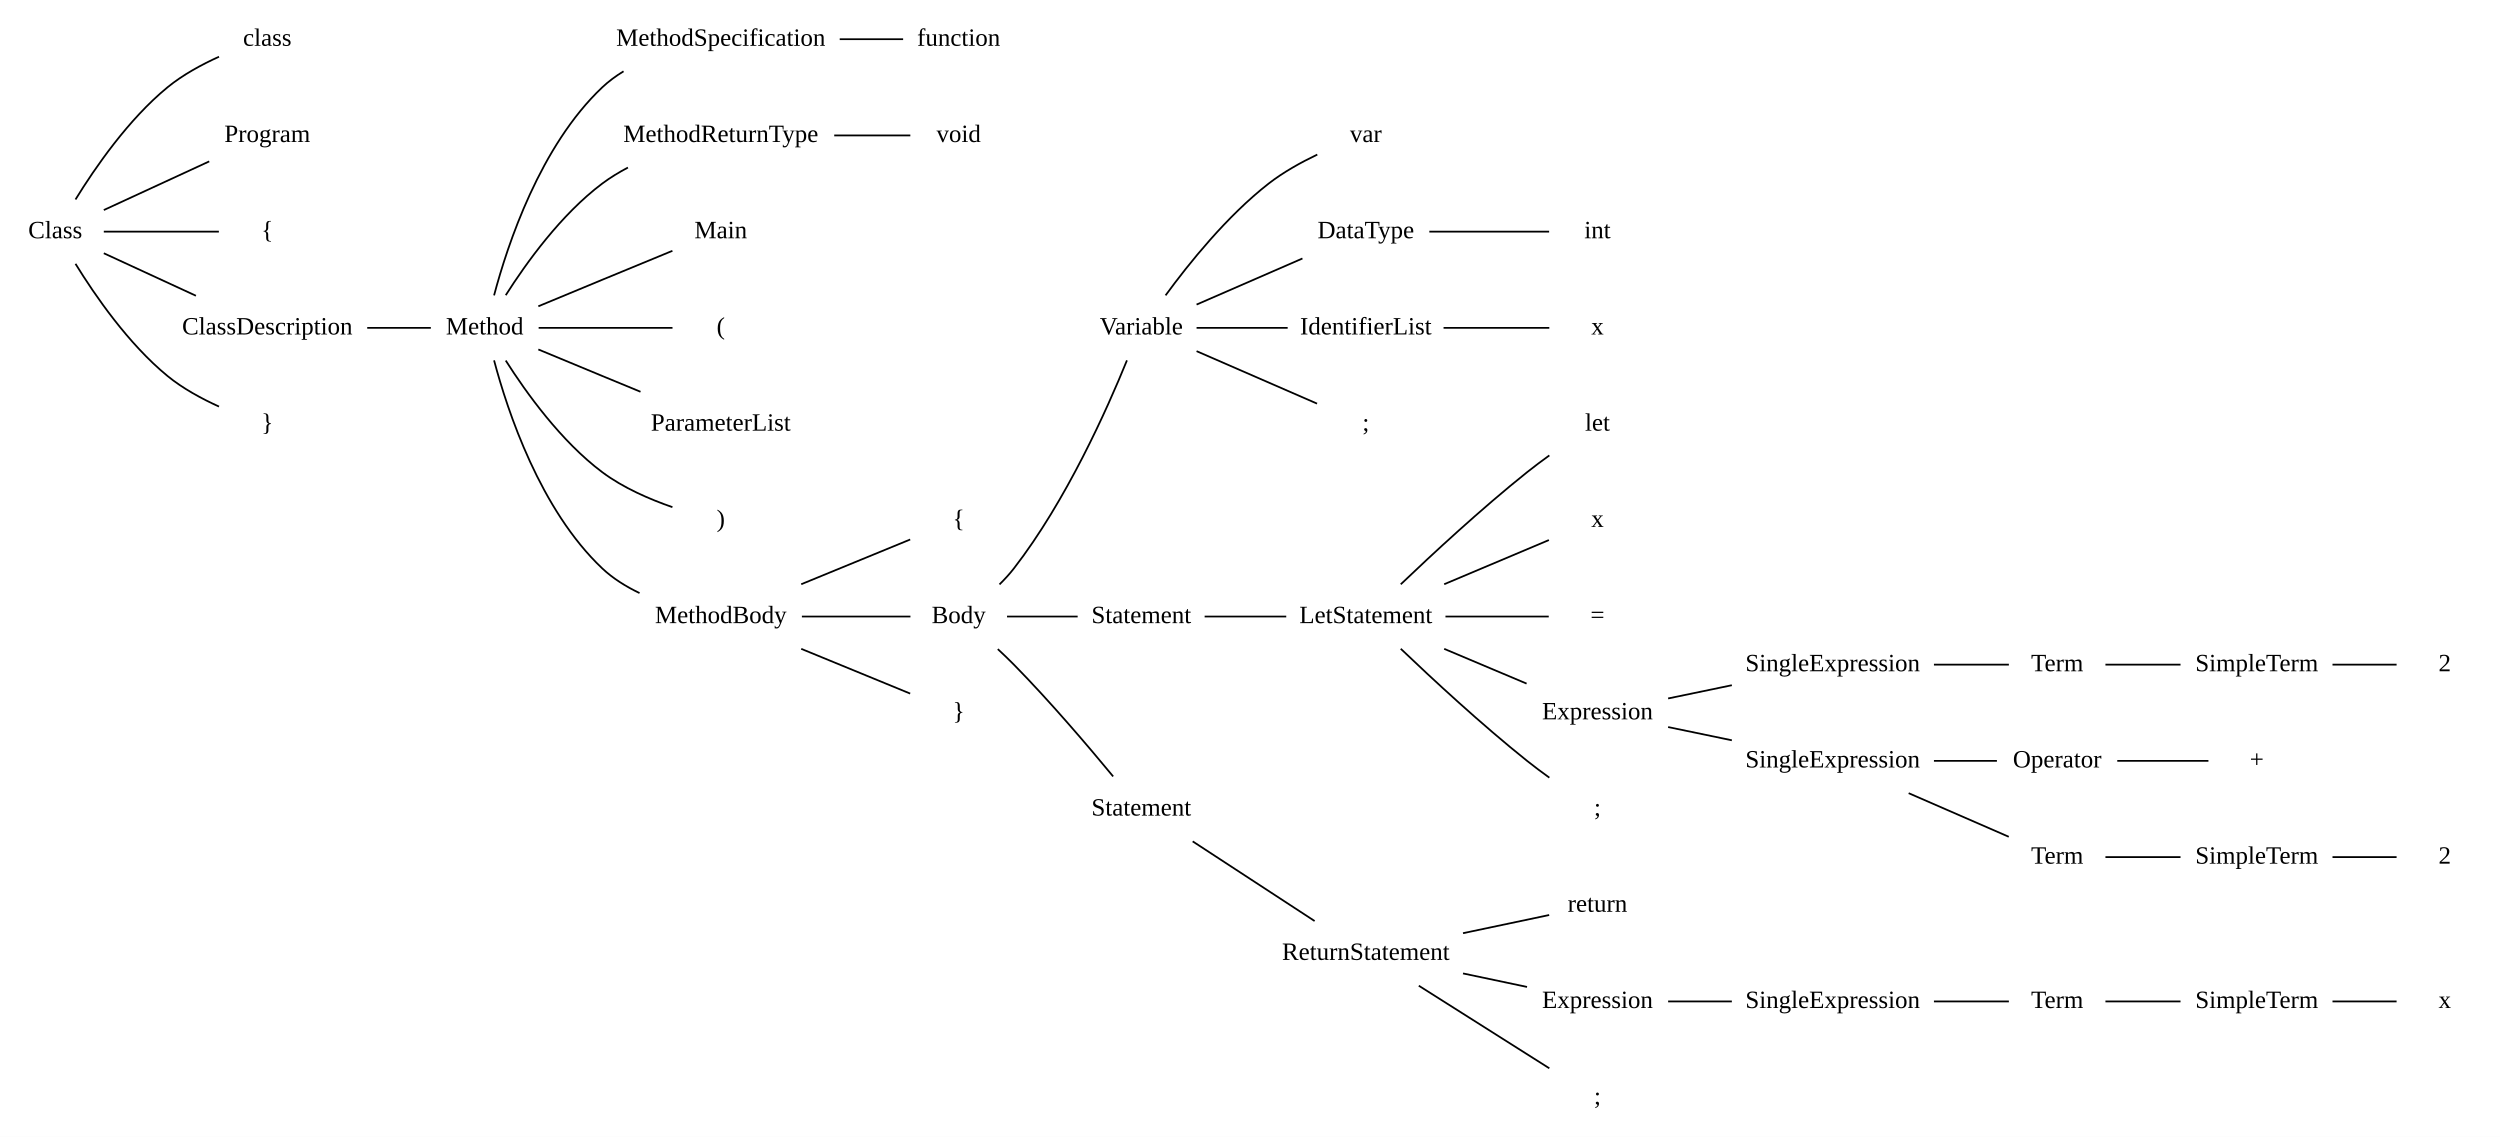
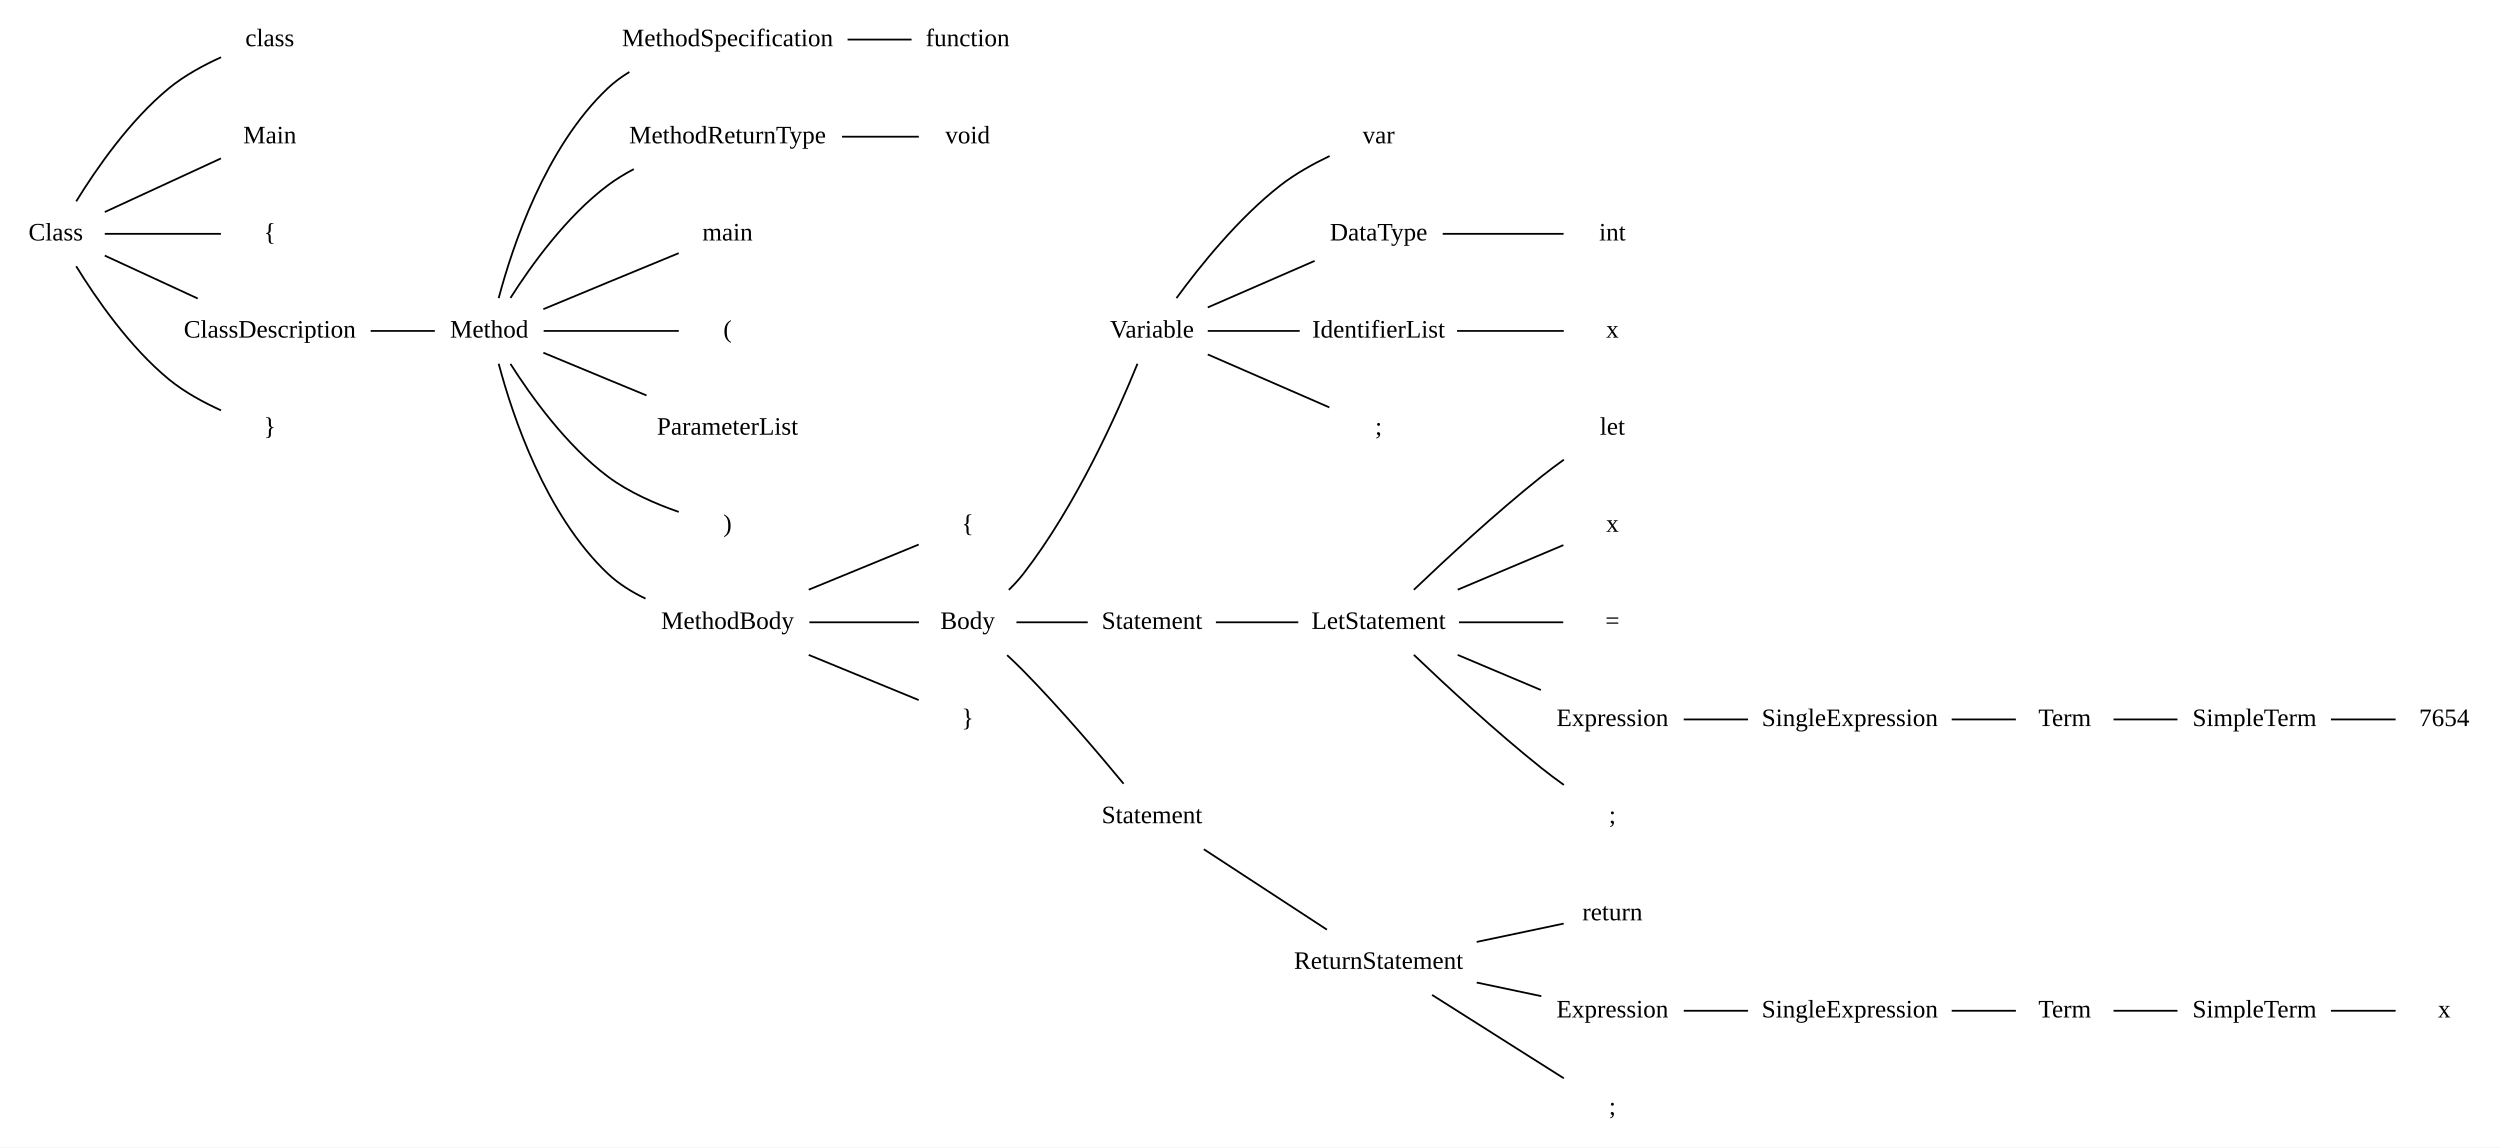
- <svg xmlns="http://www.w3.org/2000/svg" width="1403pt" height="638pt" viewBox="0.00 0.00 1403.00 638.00">
+ <svg xmlns="http://www.w3.org/2000/svg" width="1390pt" height="638pt" viewBox="0.00 0.00 1390.00 638.00">
  <g id="graph0" class="graph" transform="scale(1 1) rotate(0) translate(4 634)">
-     <polygon fill="white" stroke="none" points="-4,4 -4,-634 1399,-634 1399,4 -4,4" />
+     <polygon fill="white" stroke="none" points="-4,4 -4,-634 1386,-634 1386,4 -4,4" />
    <g id="node1" class="node">
      <text text-anchor="middle" x="27" y="-500.3" font-family="Times New Roman,serif" font-size="14.00">Class</text>
    </g>
    <g id="node2" class="node">
      <text text-anchor="middle" x="146" y="-608.3" font-family="Times New Roman,serif" font-size="14.00">class</text>
    </g>
    <g id="edge1" class="edge">
      <path fill="none" stroke="black" d="M38.375,-522.048C49.35,-539.883 68.091,-567.031 90,-585 98.554,-592.015 109.235,-597.787 118.903,-602.167" />
    </g>
    <g id="node3" class="node">
-       <text text-anchor="middle" x="146" y="-554.3" font-family="Times New Roman,serif" font-size="14.00">Program</text>
+       <text text-anchor="middle" x="146" y="-554.3" font-family="Times New Roman,serif" font-size="14.00">Main</text>
    </g>
    <g id="edge2" class="edge">
-       <path fill="none" stroke="black" d="M54.257,-516.119C71.774,-524.204 94.901,-534.877 113.422,-543.426" />
+       <path fill="none" stroke="black" d="M54.257,-516.119C73.526,-525.012 99.582,-537.038 118.831,-545.922" />
    </g>
    <g id="node4" class="node">
      <text text-anchor="middle" x="146" y="-500.3" font-family="Times New Roman,serif" font-size="14.00">{</text>
    </g>
    <g id="edge3" class="edge">
      <path fill="none" stroke="black" d="M54.257,-504C73.526,-504 99.582,-504 118.831,-504" />
    </g>
    <g id="node5" class="node">
      <text text-anchor="middle" x="146" y="-446.3" font-family="Times New Roman,serif" font-size="14.00">ClassDescription</text>
    </g>
-     <g id="edge50" class="edge">
+     <g id="edge44" class="edge">
      <path fill="none" stroke="black" d="M54.257,-491.881C69.484,-484.854 88.948,-475.87 105.943,-468.026" />
    </g>
-     <g id="node52" class="node">
+     <g id="node46" class="node">
      <text text-anchor="middle" x="146" y="-392.3" font-family="Times New Roman,serif" font-size="14.00">}</text>
    </g>
-     <g id="edge51" class="edge">
+     <g id="edge45" class="edge">
      <path fill="none" stroke="black" d="M38.375,-485.952C49.35,-468.117 68.091,-440.969 90,-423 98.554,-415.985 109.235,-410.213 118.903,-405.833" />
    </g>
    <g id="node6" class="node">
      <text text-anchor="middle" x="268" y="-446.3" font-family="Times New Roman,serif" font-size="14.00">Method</text>
    </g>
-     <g id="edge49" class="edge">
+     <g id="edge43" class="edge">
      <path fill="none" stroke="black" d="M202.083,-450C214.406,-450 227.007,-450 237.789,-450" />
    </g>
    <g id="node7" class="node">
      <text text-anchor="middle" x="400.5" y="-608.3" font-family="Times New Roman,serif" font-size="14.00">MethodSpecification</text>
    </g>
    <g id="edge5" class="edge">
      <path fill="none" stroke="black" d="M273.273,-468.233C280.842,-496.779 299.193,-552.146 334,-585 337.578,-588.377 341.637,-591.358 345.939,-593.984" />
    </g>
    <g id="node9" class="node">
      <text text-anchor="middle" x="400.5" y="-554.3" font-family="Times New Roman,serif" font-size="14.00">MethodReturnType</text>
    </g>
    <g id="edge7" class="edge">
      <path fill="none" stroke="black" d="M279.825,-468.334C291.291,-486.39 310.908,-513.708 334,-531 338.43,-534.318 343.327,-537.303 348.389,-539.971" />
    </g>
    <g id="node11" class="node">
-       <text text-anchor="middle" x="400.5" y="-500.3" font-family="Times New Roman,serif" font-size="14.00">Main</text>
+       <text text-anchor="middle" x="400.5" y="-500.3" font-family="Times New Roman,serif" font-size="14.00">main</text>
    </g>
    <g id="edge8" class="edge">
      <path fill="none" stroke="black" d="M298.114,-462.113C309.328,-466.774 322.257,-472.141 334,-477 346.956,-482.361 361.362,-488.302 373.357,-493.243" />
    </g>
    <g id="node12" class="node">
      <text text-anchor="middle" x="400.5" y="-446.3" font-family="Times New Roman,serif" font-size="14.00">(</text>
    </g>
    <g id="edge9" class="edge">
      <path fill="none" stroke="black" d="M298.287,-450C320.831,-450 351.705,-450 373.407,-450" />
    </g>
    <g id="node13" class="node">
      <text text-anchor="middle" x="400.5" y="-392.3" font-family="Times New Roman,serif" font-size="14.00">ParameterList</text>
    </g>
    <g id="edge10" class="edge">
      <path fill="none" stroke="black" d="M298.114,-437.887C309.328,-433.226 322.257,-427.859 334,-423 340.933,-420.131 348.281,-417.097 355.452,-414.138" />
    </g>
    <g id="node14" class="node">
      <text text-anchor="middle" x="400.5" y="-338.3" font-family="Times New Roman,serif" font-size="14.00">)</text>
    </g>
    <g id="edge11" class="edge">
      <path fill="none" stroke="black" d="M279.825,-431.666C291.291,-413.61 310.908,-386.292 334,-369 345.716,-360.227 360.693,-353.775 373.368,-349.384" />
    </g>
    <g id="node15" class="node">
      <text text-anchor="middle" x="400.5" y="-284.3" font-family="Times New Roman,serif" font-size="14.00">MethodBody</text>
    </g>
-     <g id="edge48" class="edge">
+     <g id="edge42" class="edge">
      <path fill="none" stroke="black" d="M273.273,-431.767C280.842,-403.221 299.193,-347.854 334,-315 339.993,-309.343 347.335,-304.798 354.911,-301.17" />
    </g>
    <g id="node8" class="node">
      <text text-anchor="middle" x="534" y="-608.3" font-family="Times New Roman,serif" font-size="14.00">function</text>
    </g>
    <g id="edge4" class="edge">
      <path fill="none" stroke="black" d="M467.25,-612C479.707,-612 492.163,-612 502.831,-612" />
    </g>
    <g id="node10" class="node">
      <text text-anchor="middle" x="534" y="-554.3" font-family="Times New Roman,serif" font-size="14.00">void</text>
    </g>
    <g id="edge6" class="edge">
      <path fill="none" stroke="black" d="M464.169,-558C479.251,-558 494.55,-558 506.882,-558" />
    </g>
    <g id="node16" class="node">
      <text text-anchor="middle" x="534" y="-338.3" font-family="Times New Roman,serif" font-size="14.00">{</text>
    </g>
    <g id="edge12" class="edge">
      <path fill="none" stroke="black" d="M445.653,-306.131C465.948,-314.465 489.331,-324.068 506.794,-331.238" />
    </g>
    <g id="node17" class="node">
      <text text-anchor="middle" x="534" y="-284.3" font-family="Times New Roman,serif" font-size="14.00">Body</text>
    </g>
-     <g id="edge46" class="edge">
+     <g id="edge40" class="edge">
      <path fill="none" stroke="black" d="M446.02,-288C466.287,-288 489.568,-288 506.941,-288" />
    </g>
-     <g id="node51" class="node">
+     <g id="node45" class="node">
      <text text-anchor="middle" x="534" y="-230.3" font-family="Times New Roman,serif" font-size="14.00">}</text>
    </g>
-     <g id="edge47" class="edge">
+     <g id="edge41" class="edge">
      <path fill="none" stroke="black" d="M445.653,-269.869C465.948,-261.535 489.331,-251.932 506.794,-244.762" />
    </g>
    <g id="node18" class="node">
      <text text-anchor="middle" x="636.5" y="-446.3" font-family="Times New Roman,serif" font-size="14.00">Variable</text>
    </g>
    <g id="edge19" class="edge">
      <path fill="none" stroke="black" d="M556.918,-306.012C559.807,-308.863 562.595,-311.899 565,-315 594.328,-352.819 617.427,-404.645 628.444,-431.766" />
    </g>
    <g id="node25" class="node">
      <text text-anchor="middle" x="636.5" y="-284.3" font-family="Times New Roman,serif" font-size="14.00">Statement</text>
    </g>
-     <g id="edge36" class="edge">
+     <g id="edge30" class="edge">
      <path fill="none" stroke="black" d="M561.143,-288C573.24,-288 587.78,-288 600.782,-288" />
    </g>
-     <g id="node42" class="node">
+     <g id="node36" class="node">
      <text text-anchor="middle" x="636.5" y="-176.3" font-family="Times New Roman,serif" font-size="14.00">Statement</text>
    </g>
-     <g id="edge45" class="edge">
+     <g id="edge39" class="edge">
      <path fill="none" stroke="black" d="M555.964,-269.73C559.052,-266.868 562.15,-263.898 565,-261 585.263,-240.398 606.833,-215.05 620.7,-198.255" />
    </g>
    <g id="node19" class="node">
      <text text-anchor="middle" x="762.5" y="-554.3" font-family="Times New Roman,serif" font-size="14.00">var</text>
    </g>
    <g id="edge13" class="edge">
      <path fill="none" stroke="black" d="M650.116,-468.237C663.072,-485.963 684.601,-512.803 708,-531 716.213,-537.387 726.173,-542.904 735.262,-547.256" />
    </g>
    <g id="node20" class="node">
      <text text-anchor="middle" x="762.5" y="-500.3" font-family="Times New Roman,serif" font-size="14.00">DataType</text>
    </g>
    <g id="edge15" class="edge">
      <path fill="none" stroke="black" d="M667.517,-463.072C685.436,-470.875 708.263,-480.816 726.933,-488.947" />
    </g>
    <g id="node22" class="node">
      <text text-anchor="middle" x="762.5" y="-446.3" font-family="Times New Roman,serif" font-size="14.00">IdentifierList</text>
    </g>
    <g id="edge17" class="edge">
      <path fill="none" stroke="black" d="M667.517,-450C682.856,-450 701.791,-450 718.636,-450" />
    </g>
    <g id="node24" class="node">
      <text text-anchor="middle" x="762.5" y="-392.3" font-family="Times New Roman,serif" font-size="14.00">;</text>
    </g>
    <g id="edge18" class="edge">
      <path fill="none" stroke="black" d="M667.517,-436.928C688.16,-427.939 715.316,-416.112 735.127,-407.485" />
    </g>
    <g id="node21" class="node">
      <text text-anchor="middle" x="892.5" y="-500.3" font-family="Times New Roman,serif" font-size="14.00">int</text>
    </g>
    <g id="edge14" class="edge">
      <path fill="none" stroke="black" d="M798.139,-504C819.314,-504 845.963,-504 865.365,-504" />
    </g>
    <g id="node23" class="node">
      <text text-anchor="middle" x="892.5" y="-446.3" font-family="Times New Roman,serif" font-size="14.00">x</text>
    </g>
    <g id="edge16" class="edge">
      <path fill="none" stroke="black" d="M806.122,-450C825.758,-450 848.427,-450 865.47,-450" />
    </g>
    <g id="node26" class="node">
      <text text-anchor="middle" x="762.5" y="-284.3" font-family="Times New Roman,serif" font-size="14.00">LetStatement</text>
    </g>
-     <g id="edge35" class="edge">
+     <g id="edge29" class="edge">
      <path fill="none" stroke="black" d="M672.041,-288C686.23,-288 702.823,-288 717.839,-288" />
    </g>
    <g id="node27" class="node">
      <text text-anchor="middle" x="892.5" y="-392.3" font-family="Times New Roman,serif" font-size="14.00">let</text>
    </g>
    <g id="edge20" class="edge">
      <path fill="none" stroke="black" d="M782.104,-306.087C799.803,-322.989 827.448,-348.606 853,-369 856.956,-372.157 861.254,-375.369 865.496,-378.424" />
    </g>
    <g id="node28" class="node">
      <text text-anchor="middle" x="892.5" y="-338.3" font-family="Times New Roman,serif" font-size="14.00">x</text>
    </g>
    <g id="edge21" class="edge">
      <path fill="none" stroke="black" d="M806.478,-306.131C825.942,-314.343 848.325,-323.786 865.238,-330.921" />
    </g>
    <g id="node29" class="node">
      <text text-anchor="middle" x="892.5" y="-284.3" font-family="Times New Roman,serif" font-size="14.00">=</text>
    </g>
    <g id="edge22" class="edge">
      <path fill="none" stroke="black" d="M807.192,-288C826.457,-288 848.46,-288 865.157,-288" />
    </g>
    <g id="node30" class="node">
      <text text-anchor="middle" x="892.5" y="-230.3" font-family="Times New Roman,serif" font-size="14.00">Expression</text>
    </g>
+     <g id="edge27" class="edge">
+       <path fill="none" stroke="black" d="M806.478,-269.869C821.44,-263.557 838.125,-256.518 852.725,-250.358" />
+     </g>
+     <g id="node35" class="node">
+       <text text-anchor="middle" x="892.5" y="-176.3" font-family="Times New Roman,serif" font-size="14.00">;</text>
+     </g>
+     <g id="edge28" class="edge">
+       <path fill="none" stroke="black" d="M782.104,-269.913C799.803,-253.011 827.448,-227.394 853,-207 856.956,-203.843 861.254,-200.631 865.496,-197.576" />
+     </g>
+     <g id="node31" class="node">
+       <text text-anchor="middle" x="1024.5" y="-230.3" font-family="Times New Roman,serif" font-size="14.00">SingleExpression</text>
+     </g>
+     <g id="edge26" class="edge">
+       <path fill="none" stroke="black" d="M932.152,-234C943.379,-234 955.868,-234 967.916,-234" />
+     </g>
+     <g id="node32" class="node">
+       <text text-anchor="middle" x="1144" y="-230.3" font-family="Times New Roman,serif" font-size="14.00">Term</text>
+     </g>
+     <g id="edge25" class="edge">
+       <path fill="none" stroke="black" d="M1081.15,-234C1093.61,-234 1106.25,-234 1116.83,-234" />
+     </g>
+     <g id="node33" class="node">
+       <text text-anchor="middle" x="1249.5" y="-230.3" font-family="Times New Roman,serif" font-size="14.00">SimpleTerm</text>
+     </g>
+     <g id="edge24" class="edge">
+       <path fill="none" stroke="black" d="M1171.12,-234C1181.9,-234 1194.66,-234 1206.68,-234" />
+     </g>
+     <g id="node34" class="node">
+       <text text-anchor="middle" x="1355" y="-230.3" font-family="Times New Roman,serif" font-size="14.00">7654</text>
+     </g>
+     <g id="edge23" class="edge">
+       <path fill="none" stroke="black" d="M1292,-234C1304.15,-234 1317.08,-234 1327.97,-234" />
+     </g>
+     <g id="node37" class="node">
+       <text text-anchor="middle" x="762.5" y="-95.3" font-family="Times New Roman,serif" font-size="14.00">ReturnStatement</text>
+     </g>
+     <g id="edge38" class="edge">
+       <path fill="none" stroke="black" d="M665.328,-161.822C685.75,-148.482 713.365,-130.443 733.765,-117.117" />
+     </g>
+     <g id="node38" class="node">
+       <text text-anchor="middle" x="892.5" y="-122.3" font-family="Times New Roman,serif" font-size="14.00">return</text>
+     </g>
+     <g id="edge31" class="edge">
+       <path fill="none" stroke="black" d="M817.042,-110.294C833.757,-113.82 851.451,-117.552 865.395,-120.493" />
+     </g>
+     <g id="node39" class="node">
+       <text text-anchor="middle" x="892.5" y="-68.3" font-family="Times New Roman,serif" font-size="14.00">Expression</text>
+     </g>
+     <g id="edge36" class="edge">
+       <path fill="none" stroke="black" d="M817.042,-87.706C829.099,-85.163 841.665,-82.512 852.966,-80.128" />
+     </g>
+     <g id="node44" class="node">
+       <text text-anchor="middle" x="892.5" y="-14.3" font-family="Times New Roman,serif" font-size="14.00">;</text>
+     </g>
+     <g id="edge37" class="edge">
+       <path fill="none" stroke="black" d="M792.226,-80.822C814.191,-66.922 844.217,-47.921 865.48,-34.465" />
+     </g>
+     <g id="node40" class="node">
+       <text text-anchor="middle" x="1024.5" y="-68.3" font-family="Times New Roman,serif" font-size="14.00">SingleExpression</text>
+     </g>
+     <g id="edge35" class="edge">
+       <path fill="none" stroke="black" d="M932.152,-72C943.379,-72 955.868,-72 967.916,-72" />
+     </g>
+     <g id="node41" class="node">
+       <text text-anchor="middle" x="1144" y="-68.3" font-family="Times New Roman,serif" font-size="14.00">Term</text>
+     </g>
+     <g id="edge34" class="edge">
+       <path fill="none" stroke="black" d="M1081.15,-72C1093.61,-72 1106.25,-72 1116.83,-72" />
+     </g>
+     <g id="node42" class="node">
+       <text text-anchor="middle" x="1249.5" y="-68.3" font-family="Times New Roman,serif" font-size="14.00">SimpleTerm</text>
+     </g>
    <g id="edge33" class="edge">
-       <path fill="none" stroke="black" d="M806.478,-269.869C821.44,-263.557 838.125,-256.518 852.725,-250.358" />
-     </g>
-     <g id="node41" class="node">
-       <text text-anchor="middle" x="892.5" y="-176.3" font-family="Times New Roman,serif" font-size="14.00">;</text>
-     </g>
-     <g id="edge34" class="edge">
-       <path fill="none" stroke="black" d="M782.104,-269.913C799.803,-253.011 827.448,-227.394 853,-207 856.956,-203.843 861.254,-200.631 865.496,-197.576" />
-     </g>
-     <g id="node31" class="node">
-       <text text-anchor="middle" x="1024.5" y="-257.3" font-family="Times New Roman,serif" font-size="14.00">SingleExpression</text>
-     </g>
-     <g id="edge26" class="edge">
-       <path fill="none" stroke="black" d="M932.152,-242.028C943.379,-244.359 955.868,-246.953 967.916,-249.456" />
-     </g>
-     <g id="node35" class="node">
-       <text text-anchor="middle" x="1024.5" y="-203.3" font-family="Times New Roman,serif" font-size="14.00">SingleExpression</text>
+       <path fill="none" stroke="black" d="M1171.12,-72C1181.9,-72 1194.66,-72 1206.68,-72" />
+     </g>
+     <g id="node43" class="node">
+       <text text-anchor="middle" x="1355" y="-68.3" font-family="Times New Roman,serif" font-size="14.00">x</text>
    </g>
    <g id="edge32" class="edge">
-       <path fill="none" stroke="black" d="M932.152,-225.972C943.379,-223.641 955.868,-221.047 967.916,-218.544" />
-     </g>
-     <g id="node32" class="node">
-       <text text-anchor="middle" x="1150.5" y="-257.3" font-family="Times New Roman,serif" font-size="14.00">Term</text>
-     </g>
-     <g id="edge25" class="edge">
-       <path fill="none" stroke="black" d="M1081.33,-261C1095.99,-261 1111.11,-261 1123.38,-261" />
-     </g>
-     <g id="node33" class="node">
-       <text text-anchor="middle" x="1262.5" y="-257.3" font-family="Times New Roman,serif" font-size="14.00">SimpleTerm</text>
-     </g>
-     <g id="edge24" class="edge">
-       <path fill="none" stroke="black" d="M1177.57,-261C1190.15,-261 1205.55,-261 1219.71,-261" />
-     </g>
-     <g id="node34" class="node">
-       <text text-anchor="middle" x="1368" y="-257.3" font-family="Times New Roman,serif" font-size="14.00">2</text>
-     </g>
-     <g id="edge23" class="edge">
-       <path fill="none" stroke="black" d="M1305,-261C1317.15,-261 1330.08,-261 1340.97,-261" />
-     </g>
-     <g id="node36" class="node">
-       <text text-anchor="middle" x="1150.5" y="-203.3" font-family="Times New Roman,serif" font-size="14.00">Operator</text>
-     </g>
-     <g id="edge28" class="edge">
-       <path fill="none" stroke="black" d="M1081.33,-207C1093.42,-207 1105.82,-207 1116.67,-207" />
-     </g>
-     <g id="node38" class="node">
-       <text text-anchor="middle" x="1150.5" y="-149.3" font-family="Times New Roman,serif" font-size="14.00">Term</text>
-     </g>
-     <g id="edge31" class="edge">
-       <path fill="none" stroke="black" d="M1067.14,-188.869C1085.71,-180.78 1107.03,-171.496 1123.32,-164.4" />
-     </g>
-     <g id="node37" class="node">
-       <text text-anchor="middle" x="1262.5" y="-203.3" font-family="Times New Roman,serif" font-size="14.00">+</text>
-     </g>
-     <g id="edge27" class="edge">
-       <path fill="none" stroke="black" d="M1184.21,-207C1200.54,-207 1220.04,-207 1235.37,-207" />
-     </g>
-     <g id="node39" class="node">
-       <text text-anchor="middle" x="1262.5" y="-149.3" font-family="Times New Roman,serif" font-size="14.00">SimpleTerm</text>
-     </g>
-     <g id="edge30" class="edge">
-       <path fill="none" stroke="black" d="M1177.57,-153C1190.15,-153 1205.55,-153 1219.71,-153" />
-     </g>
-     <g id="node40" class="node">
-       <text text-anchor="middle" x="1368" y="-149.3" font-family="Times New Roman,serif" font-size="14.00">2</text>
-     </g>
-     <g id="edge29" class="edge">
-       <path fill="none" stroke="black" d="M1305,-153C1317.15,-153 1330.08,-153 1340.97,-153" />
-     </g>
-     <g id="node43" class="node">
-       <text text-anchor="middle" x="762.5" y="-95.3" font-family="Times New Roman,serif" font-size="14.00">ReturnStatement</text>
-     </g>
-     <g id="edge44" class="edge">
-       <path fill="none" stroke="black" d="M665.328,-161.822C685.75,-148.482 713.365,-130.443 733.765,-117.117" />
-     </g>
-     <g id="node44" class="node">
-       <text text-anchor="middle" x="892.5" y="-122.3" font-family="Times New Roman,serif" font-size="14.00">return</text>
-     </g>
-     <g id="edge37" class="edge">
-       <path fill="none" stroke="black" d="M817.042,-110.294C833.757,-113.82 851.451,-117.552 865.395,-120.493" />
-     </g>
-     <g id="node45" class="node">
-       <text text-anchor="middle" x="892.5" y="-68.3" font-family="Times New Roman,serif" font-size="14.00">Expression</text>
-     </g>
-     <g id="edge42" class="edge">
-       <path fill="none" stroke="black" d="M817.042,-87.706C829.099,-85.163 841.665,-82.512 852.966,-80.128" />
-     </g>
-     <g id="node50" class="node">
-       <text text-anchor="middle" x="892.5" y="-14.3" font-family="Times New Roman,serif" font-size="14.00">;</text>
-     </g>
-     <g id="edge43" class="edge">
-       <path fill="none" stroke="black" d="M792.226,-80.822C814.191,-66.922 844.217,-47.921 865.48,-34.465" />
-     </g>
-     <g id="node46" class="node">
-       <text text-anchor="middle" x="1024.5" y="-68.3" font-family="Times New Roman,serif" font-size="14.00">SingleExpression</text>
-     </g>
-     <g id="edge41" class="edge">
-       <path fill="none" stroke="black" d="M932.152,-72C943.379,-72 955.868,-72 967.916,-72" />
-     </g>
-     <g id="node47" class="node">
-       <text text-anchor="middle" x="1150.5" y="-68.3" font-family="Times New Roman,serif" font-size="14.00">Term</text>
-     </g>
-     <g id="edge40" class="edge">
-       <path fill="none" stroke="black" d="M1081.33,-72C1095.99,-72 1111.11,-72 1123.38,-72" />
-     </g>
-     <g id="node48" class="node">
-       <text text-anchor="middle" x="1262.5" y="-68.3" font-family="Times New Roman,serif" font-size="14.00">SimpleTerm</text>
-     </g>
-     <g id="edge39" class="edge">
-       <path fill="none" stroke="black" d="M1177.57,-72C1190.15,-72 1205.55,-72 1219.71,-72" />
-     </g>
-     <g id="node49" class="node">
-       <text text-anchor="middle" x="1368" y="-68.3" font-family="Times New Roman,serif" font-size="14.00">x</text>
-     </g>
-     <g id="edge38" class="edge">
-       <path fill="none" stroke="black" d="M1305,-72C1317.15,-72 1330.08,-72 1340.97,-72" />
+       <path fill="none" stroke="black" d="M1292,-72C1304.15,-72 1317.08,-72 1327.97,-72" />
    </g>
  </g>
</svg>
